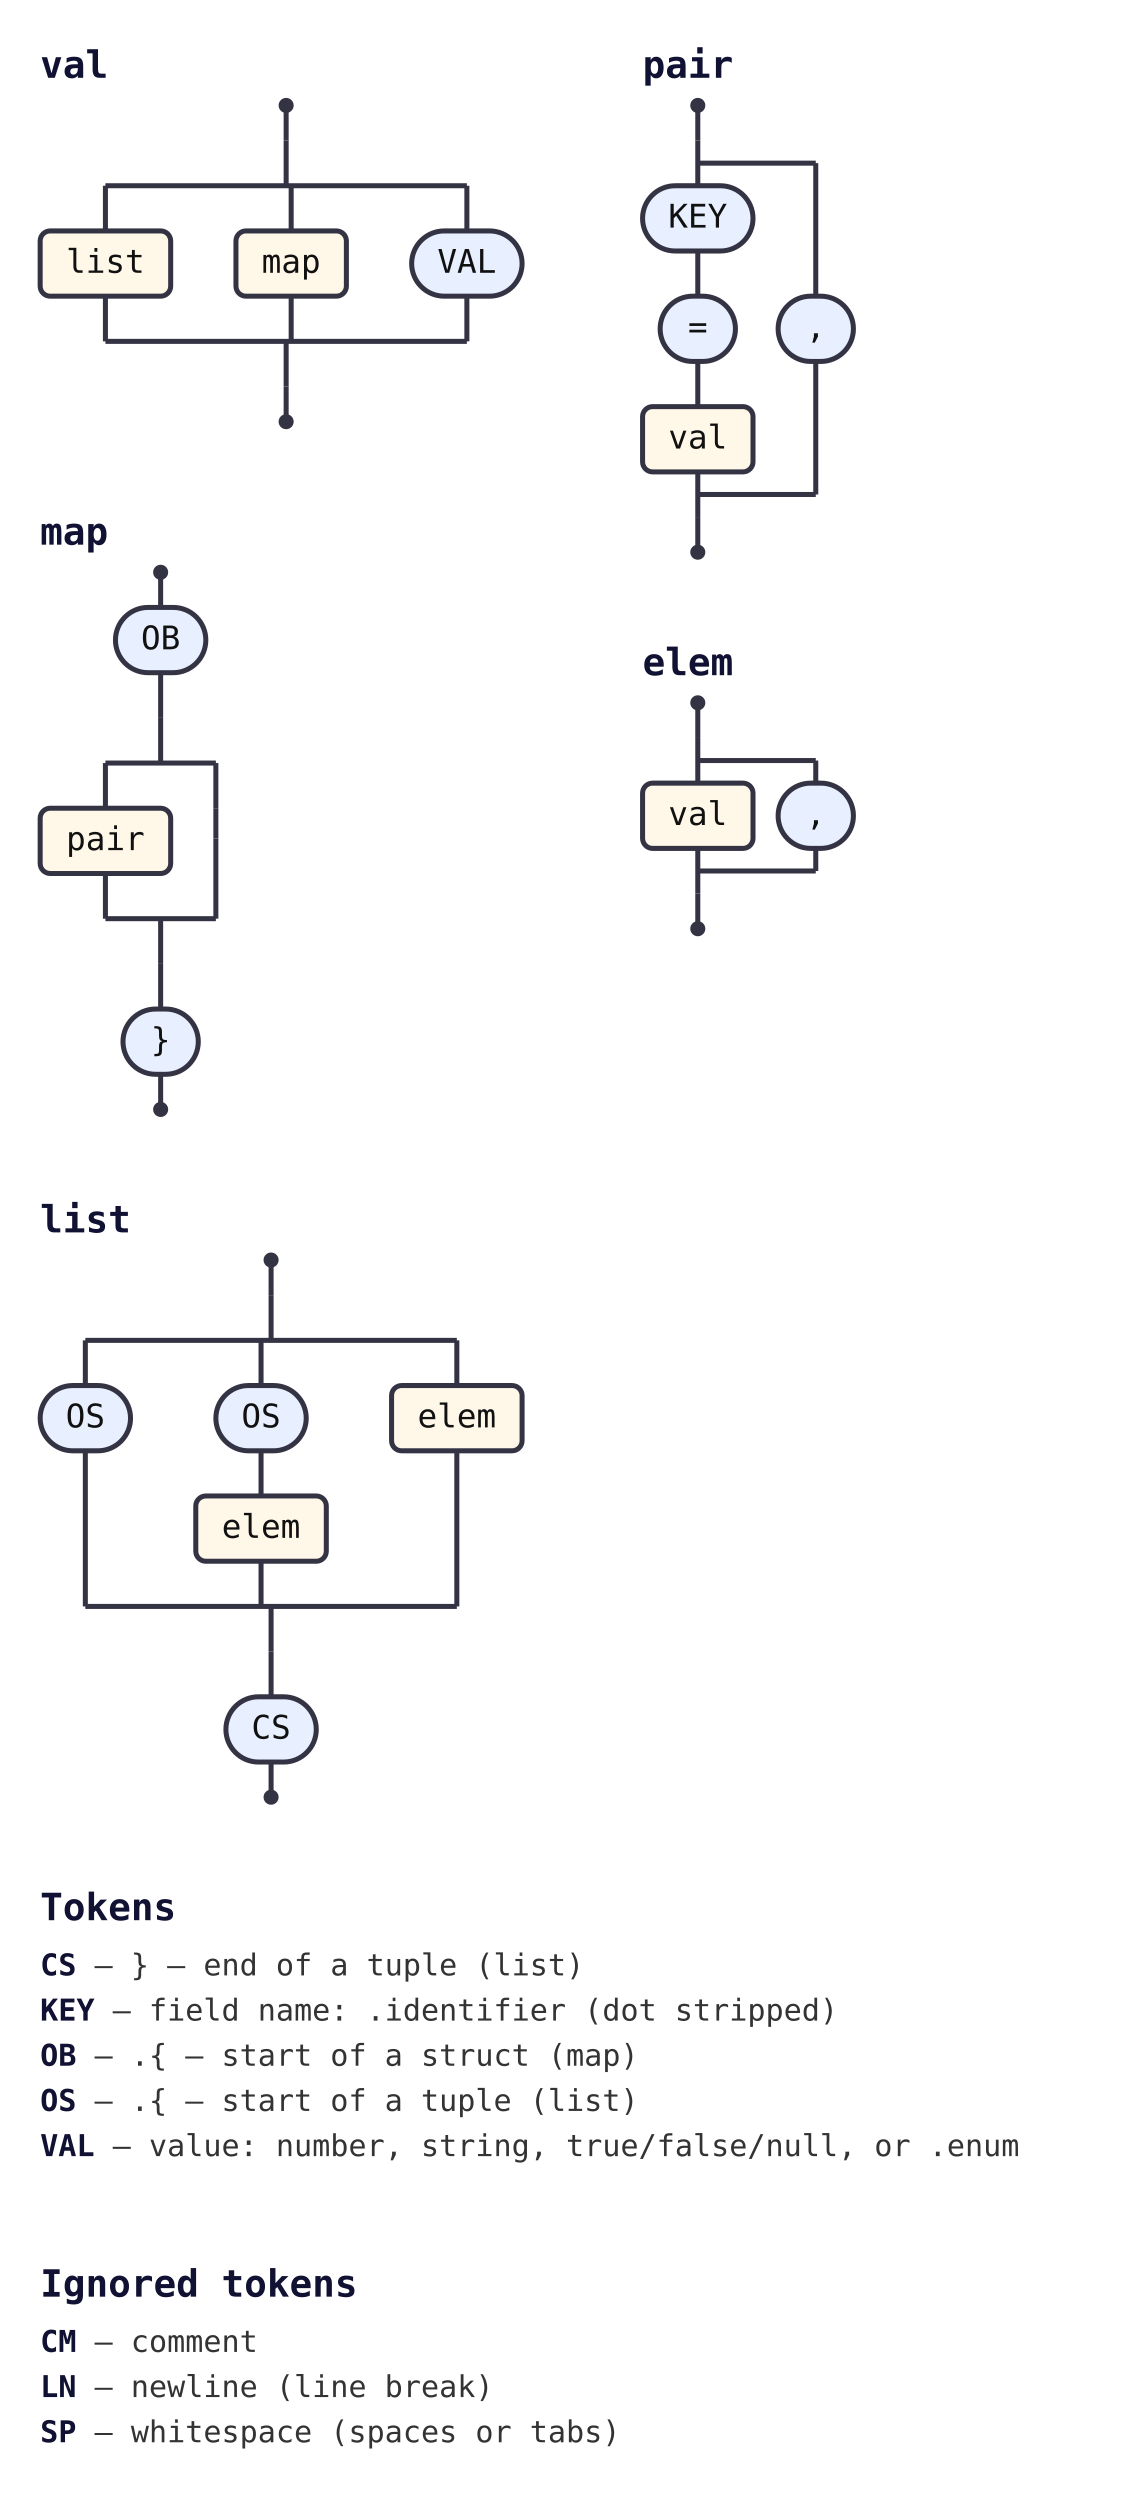
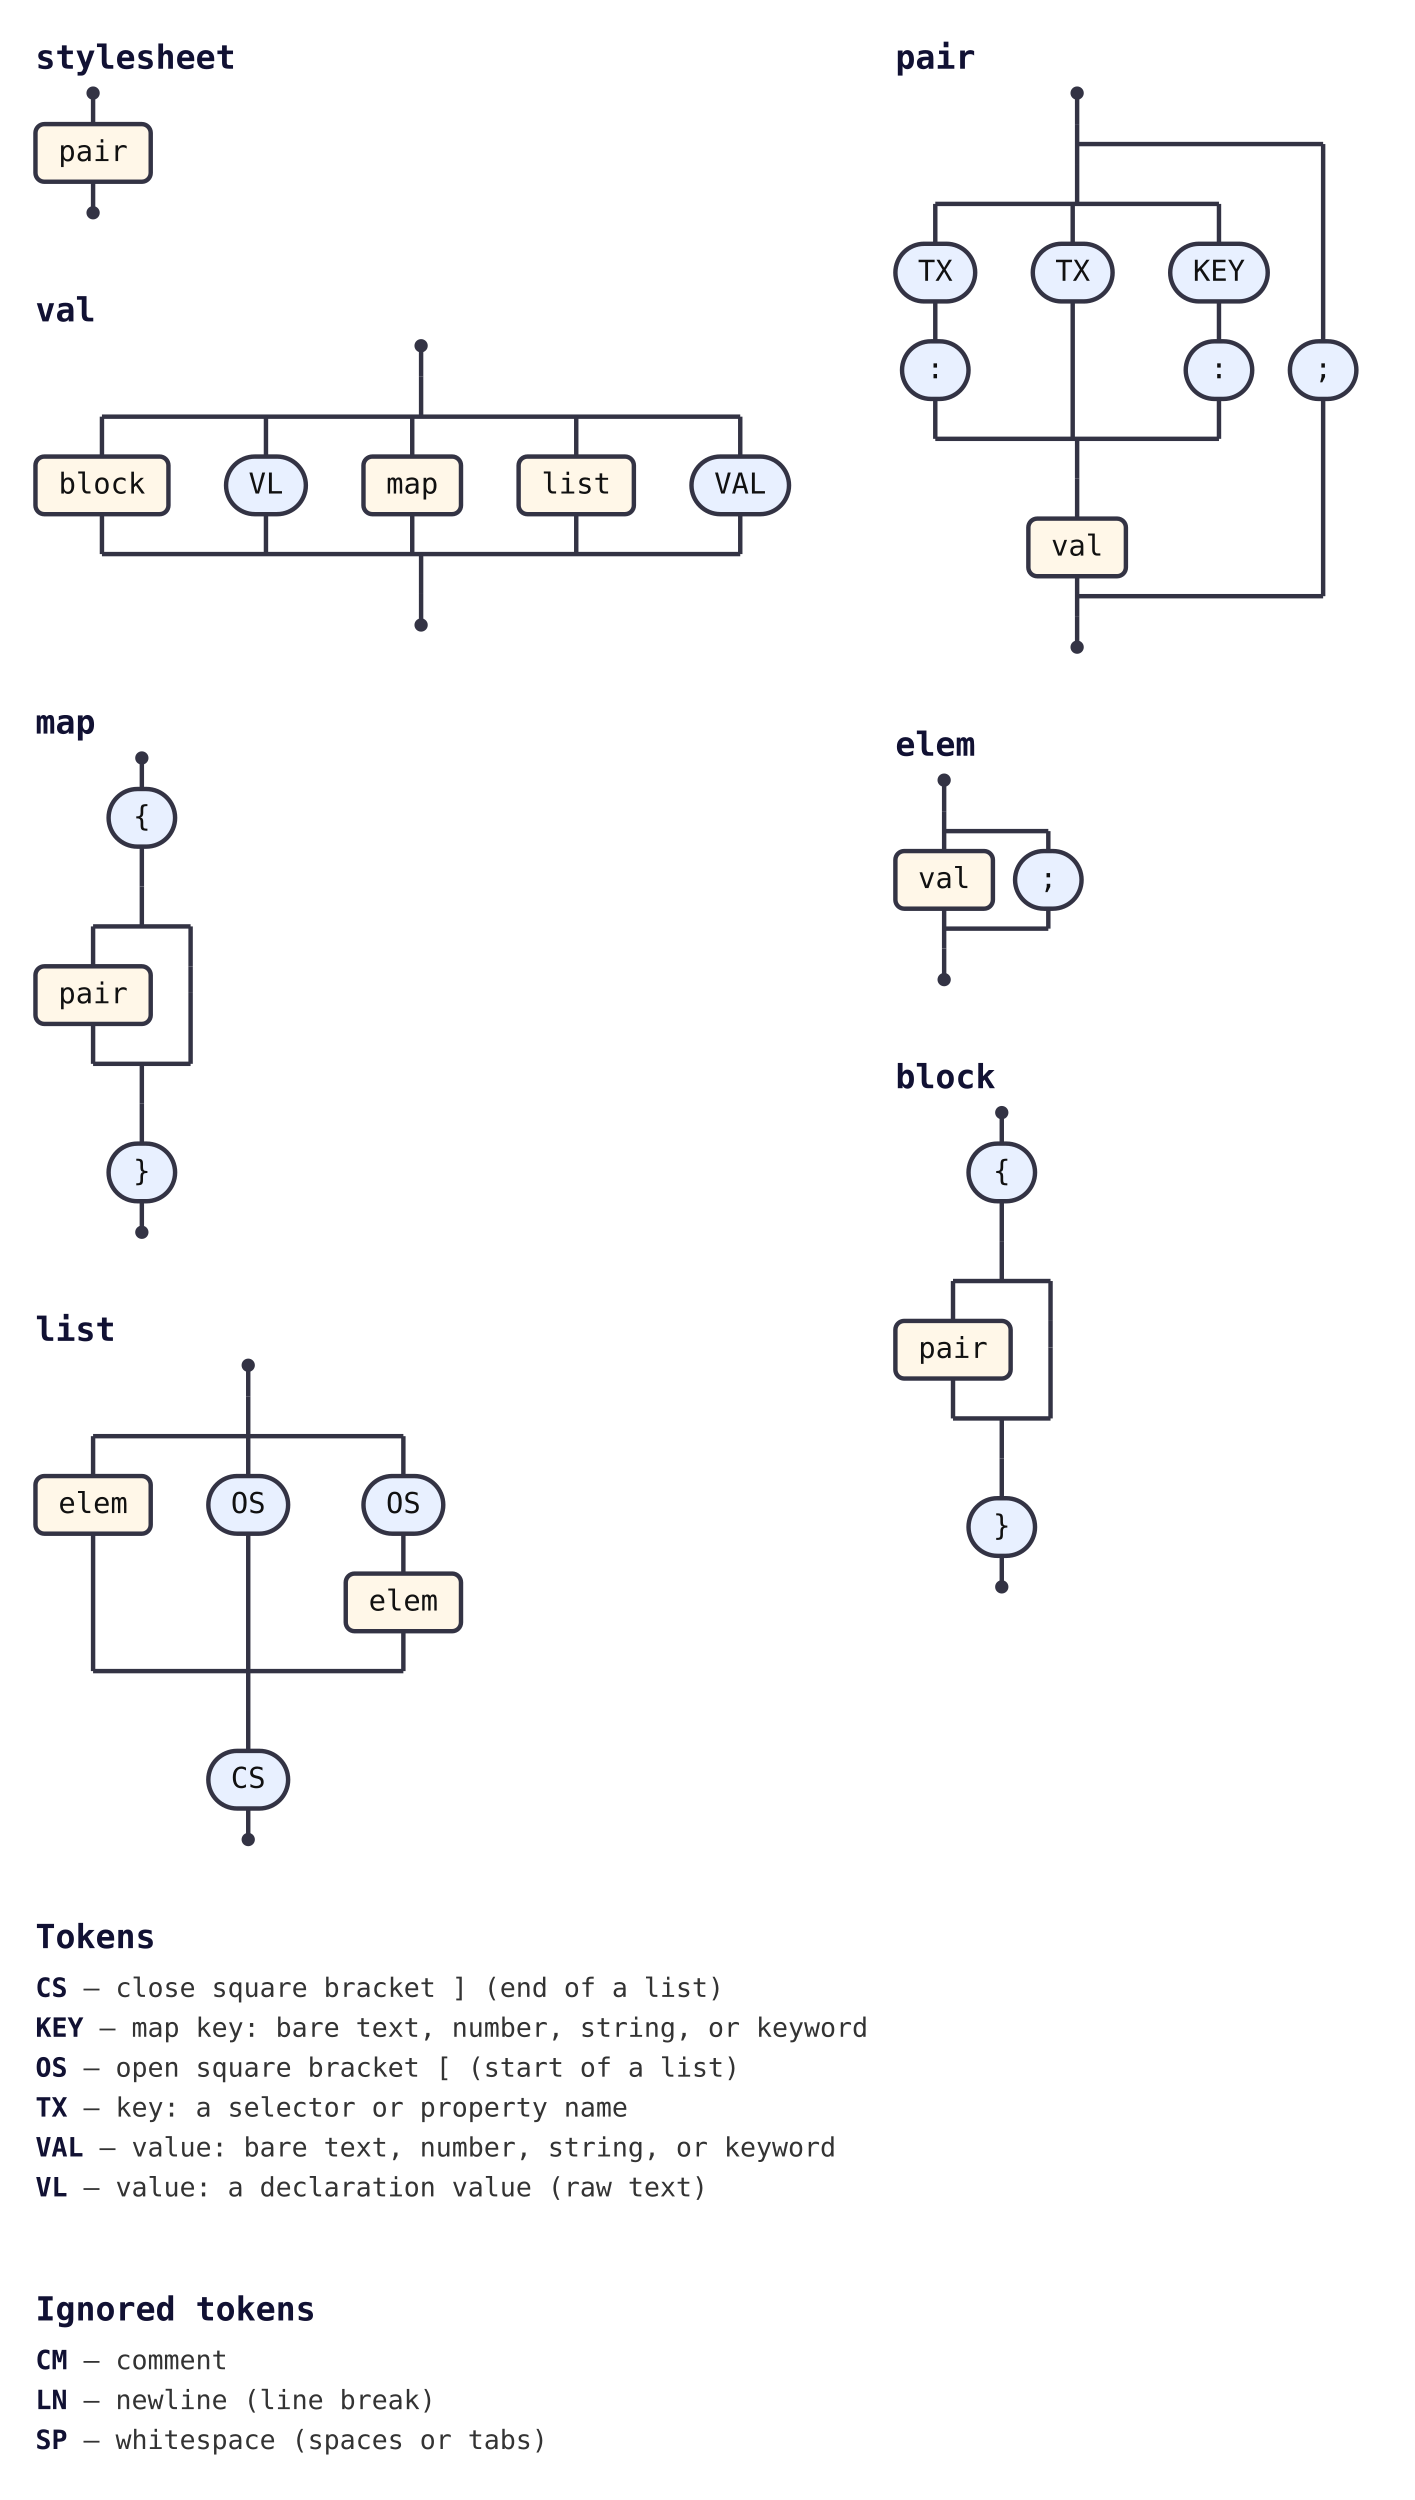
- <svg xmlns="http://www.w3.org/2000/svg" class="railroad" width="452" height="996" viewBox="0 0 452 996">
+ <svg xmlns="http://www.w3.org/2000/svg" class="railroad" width="638" height="1128" viewBox="0 0 638 1128">
  <style>svg.railroad{background:#fff;font-family:monospace;font-size:13px}.rr-line{stroke:#334;stroke-width:2;fill:none}.rr-cap{fill:#334}.rr-term{fill:#e8f0ff;stroke:#334;stroke-width:2}.rr-nonterm{fill:#fff7e8;stroke:#334;stroke-width:2}.rr-label{fill:#111;text-anchor:middle;dominant-baseline:middle}.rr-comment{fill:#666;font-style:italic;text-anchor:middle;dominant-baseline:middle}.rr-title{fill:#113;font-weight:bold;font-size:15px}.rr-legend{fill:#333;font-size:12px}.rr-legend-tok{fill:#113;font-weight:bold}a:hover .rr-nonterm{fill:#ffe6b3;cursor:pointer}</style>
  <g>
+     <g id="stylesheet">
+       <text class="rr-title" x="16" y="31">stylesheet</text>
+       <circle class="rr-cap" cx="42" cy="42" r="3" />
+       <path class="rr-line" d="M42 42V56" />
+       <a href="#pair">
+         <rect class="rr-nonterm" x="16" y="56" width="52" height="26" rx="4" ry="4" />
+         <text class="rr-label" x="42" y="69">pair</text>
+       </a>
+       <path class="rr-line" d="M42 82V96" />
+       <circle class="rr-cap" cx="42" cy="96" r="3" />
+     </g>
    <g id="val">
-       <text class="rr-title" x="16" y="31">val</text>
-       <circle class="rr-cap" cx="114" cy="42" r="3" />
-       <path class="rr-line" d="M114 42V56" />
-       <path class="rr-line" d="M114 56V74" />
-       <path class="rr-line" d="M42 74H186" />
-       <path class="rr-line" d="M42 136H186" />
-       <path class="rr-line" d="M114 136V154" />
-       <path class="rr-line" d="M42 74V92" />
+       <text class="rr-title" x="16" y="145">val</text>
+       <circle class="rr-cap" cx="190" cy="156" r="3" />
+       <path class="rr-line" d="M190 156V170" />
+       <path class="rr-line" d="M190 170V188" />
+       <path class="rr-line" d="M46 188H334" />
+       <path class="rr-line" d="M46 250H334" />
+       <path class="rr-line" d="M190 250V268" />
+       <path class="rr-line" d="M46 188V206" />
+       <a href="#block">
+         <rect class="rr-nonterm" x="16" y="206" width="60" height="26" rx="4" ry="4" />
+         <text class="rr-label" x="46" y="219">block</text>
+       </a>
+       <path class="rr-line" d="M46 232V250" />
+       <path class="rr-line" d="M120 188V206" />
+       <rect class="rr-term" x="102" y="206" width="36" height="26" rx="13" ry="13" />
+       <text class="rr-label" x="120" y="219">VL</text>
+       <path class="rr-line" d="M120 232V250" />
+       <path class="rr-line" d="M186 188V206" />
+       <a href="#map">
+         <rect class="rr-nonterm" x="164" y="206" width="44" height="26" rx="4" ry="4" />
+         <text class="rr-label" x="186" y="219">map</text>
+       </a>
+       <path class="rr-line" d="M186 232V250" />
+       <path class="rr-line" d="M260 188V206" />
      <a href="#list">
-         <rect class="rr-nonterm" x="16" y="92" width="52" height="26" rx="4" ry="4" />
-         <text class="rr-label" x="42" y="105">list</text>
-       </a>
-       <path class="rr-line" d="M42 118V136" />
-       <path class="rr-line" d="M116 74V92" />
-       <a href="#map">
-         <rect class="rr-nonterm" x="94" y="92" width="44" height="26" rx="4" ry="4" />
-         <text class="rr-label" x="116" y="105">map</text>
-       </a>
-       <path class="rr-line" d="M116 118V136" />
-       <path class="rr-line" d="M186 74V92" />
-       <rect class="rr-term" x="164" y="92" width="44" height="26" rx="13" ry="13" />
-       <text class="rr-label" x="186" y="105">VAL</text>
-       <path class="rr-line" d="M186 118V136" />
-       <path class="rr-line" d="M114 154V168" />
-       <circle class="rr-cap" cx="114" cy="168" r="3" />
+         <rect class="rr-nonterm" x="234" y="206" width="52" height="26" rx="4" ry="4" />
+         <text class="rr-label" x="260" y="219">list</text>
+       </a>
+       <path class="rr-line" d="M260 232V250" />
+       <path class="rr-line" d="M334 188V206" />
+       <rect class="rr-term" x="312" y="206" width="44" height="26" rx="13" ry="13" />
+       <text class="rr-label" x="334" y="219">VAL</text>
+       <path class="rr-line" d="M334 232V250" />
+       <path class="rr-line" d="M190 268V282" />
+       <circle class="rr-cap" cx="190" cy="282" r="3" />
    </g>
    <g id="map">
-       <text class="rr-title" x="16" y="217">map</text>
-       <circle class="rr-cap" cx="64" cy="228" r="3" />
-       <path class="rr-line" d="M64 228V242" />
-       <rect class="rr-term" x="46" y="242" width="36" height="26" rx="13" ry="13" />
-       <text class="rr-label" x="64" y="255">OB</text>
-       <path class="rr-line" d="M64 268V286" />
-       <path class="rr-line" d="M64 286V304" />
-       <path class="rr-line" d="M42 304H86" />
-       <path class="rr-line" d="M42 366H86" />
-       <path class="rr-line" d="M64 366V384" />
-       <path class="rr-line" d="M42 304V322" />
+       <text class="rr-title" x="16" y="331">map</text>
+       <circle class="rr-cap" cx="64" cy="342" r="3" />
+       <path class="rr-line" d="M64 342V356" />
+       <rect class="rr-term" x="49" y="356" width="30" height="26" rx="13" ry="13" />
+       <text class="rr-label" x="64" y="369">{</text>
+       <path class="rr-line" d="M64 382V400" />
+       <path class="rr-line" d="M64 400V418" />
+       <path class="rr-line" d="M42 418H86" />
+       <path class="rr-line" d="M42 480H86" />
+       <path class="rr-line" d="M64 480V498" />
+       <path class="rr-line" d="M42 418V436" />
      <a href="#pair">
-         <rect class="rr-nonterm" x="16" y="322" width="52" height="26" rx="4" ry="4" />
-         <text class="rr-label" x="42" y="335">pair</text>
-       </a>
-       <path class="rr-line" d="M42 348V366" />
-       <path class="rr-line" d="M86 304V322" />
-       <path class="rr-line" d="M86 322V334" />
-       <path class="rr-line" d="M86 334V366" />
-       <path class="rr-line" d="M64 384V402" />
-       <rect class="rr-term" x="49" y="402" width="30" height="26" rx="13" ry="13" />
-       <text class="rr-label" x="64" y="415">}</text>
-       <path class="rr-line" d="M64 428V442" />
-       <circle class="rr-cap" cx="64" cy="442" r="3" />
+         <rect class="rr-nonterm" x="16" y="436" width="52" height="26" rx="4" ry="4" />
+         <text class="rr-label" x="42" y="449">pair</text>
+       </a>
+       <path class="rr-line" d="M42 462V480" />
+       <path class="rr-line" d="M86 418V436" />
+       <path class="rr-line" d="M86 436V448" />
+       <path class="rr-line" d="M86 448V480" />
+       <path class="rr-line" d="M64 498V516" />
+       <rect class="rr-term" x="49" y="516" width="30" height="26" rx="13" ry="13" />
+       <text class="rr-label" x="64" y="529">}</text>
+       <path class="rr-line" d="M64 542V556" />
+       <circle class="rr-cap" cx="64" cy="556" r="3" />
    </g>
    <g id="list">
-       <text class="rr-title" x="16" y="491">list</text>
-       <circle class="rr-cap" cx="108" cy="502" r="3" />
-       <path class="rr-line" d="M108 502V516" />
-       <path class="rr-line" d="M108 516V534" />
-       <path class="rr-line" d="M34 534H182" />
-       <path class="rr-line" d="M34 640H182" />
-       <path class="rr-line" d="M108 640V658" />
-       <path class="rr-line" d="M34 534V552" />
-       <rect class="rr-term" x="16" y="552" width="36" height="26" rx="13" ry="13" />
-       <text class="rr-label" x="34" y="565">OS</text>
-       <path class="rr-line" d="M34 578V640" />
-       <path class="rr-line" d="M104 534V552" />
-       <rect class="rr-term" x="86" y="552" width="36" height="26" rx="13" ry="13" />
-       <text class="rr-label" x="104" y="565">OS</text>
-       <path class="rr-line" d="M104 578V596" />
+       <text class="rr-title" x="16" y="605">list</text>
+       <circle class="rr-cap" cx="112" cy="616" r="3" />
+       <path class="rr-line" d="M112 616V630" />
+       <path class="rr-line" d="M112 630V648" />
+       <path class="rr-line" d="M42 648H182" />
+       <path class="rr-line" d="M42 754H182" />
+       <path class="rr-line" d="M112 754V772" />
+       <path class="rr-line" d="M42 648V666" />
      <a href="#elem">
-         <rect class="rr-nonterm" x="78" y="596" width="52" height="26" rx="4" ry="4" />
-         <text class="rr-label" x="104" y="609">elem</text>
-       </a>
-       <path class="rr-line" d="M104 622V640" />
-       <path class="rr-line" d="M182 534V552" />
+         <rect class="rr-nonterm" x="16" y="666" width="52" height="26" rx="4" ry="4" />
+         <text class="rr-label" x="42" y="679">elem</text>
+       </a>
+       <path class="rr-line" d="M42 692V754" />
+       <path class="rr-line" d="M112 648V666" />
+       <rect class="rr-term" x="94" y="666" width="36" height="26" rx="13" ry="13" />
+       <text class="rr-label" x="112" y="679">OS</text>
+       <path class="rr-line" d="M112 692V754" />
+       <path class="rr-line" d="M182 648V666" />
+       <rect class="rr-term" x="164" y="666" width="36" height="26" rx="13" ry="13" />
+       <text class="rr-label" x="182" y="679">OS</text>
+       <path class="rr-line" d="M182 692V710" />
      <a href="#elem">
-         <rect class="rr-nonterm" x="156" y="552" width="52" height="26" rx="4" ry="4" />
-         <text class="rr-label" x="182" y="565">elem</text>
-       </a>
-       <path class="rr-line" d="M182 578V640" />
-       <path class="rr-line" d="M108 658V676" />
-       <rect class="rr-term" x="90" y="676" width="36" height="26" rx="13" ry="13" />
-       <text class="rr-label" x="108" y="689">CS</text>
-       <path class="rr-line" d="M108 702V716" />
-       <circle class="rr-cap" cx="108" cy="716" r="3" />
+         <rect class="rr-nonterm" x="156" y="710" width="52" height="26" rx="4" ry="4" />
+         <text class="rr-label" x="182" y="723">elem</text>
+       </a>
+       <path class="rr-line" d="M182 736V754" />
+       <path class="rr-line" d="M112 772V790" />
+       <rect class="rr-term" x="94" y="790" width="36" height="26" rx="13" ry="13" />
+       <text class="rr-label" x="112" y="803">CS</text>
+       <path class="rr-line" d="M112 816V830" />
+       <circle class="rr-cap" cx="112" cy="830" r="3" />
    </g>
    <g id="pair">
-       <text class="rr-title" x="256" y="31">pair</text>
-       <circle class="rr-cap" cx="278" cy="42" r="3" />
-       <path class="rr-line" d="M278 42V56" />
-       <path class="rr-line" d="M278 56V74" />
-       <rect class="rr-term" x="256" y="74" width="44" height="26" rx="13" ry="13" />
-       <text class="rr-label" x="278" y="87">KEY</text>
-       <path class="rr-line" d="M278 100V118" />
-       <rect class="rr-term" x="263" y="118" width="30" height="26" rx="13" ry="13" />
-       <text class="rr-label" x="278" y="131">=</text>
-       <path class="rr-line" d="M278 144V162" />
+       <text class="rr-title" x="404" y="31">pair</text>
+       <circle class="rr-cap" cx="486" cy="42" r="3" />
+       <path class="rr-line" d="M486 42V56" />
+       <path class="rr-line" d="M486 56V74" />
+       <path class="rr-line" d="M486 74V92" />
+       <path class="rr-line" d="M422 92H550" />
+       <path class="rr-line" d="M422 198H550" />
+       <path class="rr-line" d="M486 198V216" />
+       <path class="rr-line" d="M422 92V110" />
+       <rect class="rr-term" x="404" y="110" width="36" height="26" rx="13" ry="13" />
+       <text class="rr-label" x="422" y="123">TX</text>
+       <path class="rr-line" d="M422 136V154" />
+       <rect class="rr-term" x="407" y="154" width="30" height="26" rx="13" ry="13" />
+       <text class="rr-label" x="422" y="167">:</text>
+       <path class="rr-line" d="M422 180V198" />
+       <path class="rr-line" d="M484 92V110" />
+       <rect class="rr-term" x="466" y="110" width="36" height="26" rx="13" ry="13" />
+       <text class="rr-label" x="484" y="123">TX</text>
+       <path class="rr-line" d="M484 136V198" />
+       <path class="rr-line" d="M550 92V110" />
+       <rect class="rr-term" x="528" y="110" width="44" height="26" rx="13" ry="13" />
+       <text class="rr-label" x="550" y="123">KEY</text>
+       <path class="rr-line" d="M550 136V154" />
+       <rect class="rr-term" x="535" y="154" width="30" height="26" rx="13" ry="13" />
+       <text class="rr-label" x="550" y="167">:</text>
+       <path class="rr-line" d="M550 180V198" />
+       <path class="rr-line" d="M486 216V234" />
      <a href="#val">
-         <rect class="rr-nonterm" x="256" y="162" width="44" height="26" rx="4" ry="4" />
-         <text class="rr-label" x="278" y="175">val</text>
-       </a>
-       <path class="rr-line" d="M278 188V206" />
-       <path class="rr-line" d="M278 197H325" />
-       <path class="rr-line" d="M278 65H325" />
-       <path class="rr-line" d="M325 144V197" />
-       <path class="rr-line" d="M325 65V118" />
-       <rect class="rr-term" x="310" y="118" width="30" height="26" rx="13" ry="13" />
-       <text class="rr-label" x="325" y="131">,</text>
-       <path class="rr-line" d="M278 206V220" />
-       <circle class="rr-cap" cx="278" cy="220" r="3" />
+         <rect class="rr-nonterm" x="464" y="234" width="44" height="26" rx="4" ry="4" />
+         <text class="rr-label" x="486" y="247">val</text>
+       </a>
+       <path class="rr-line" d="M486 260V278" />
+       <path class="rr-line" d="M486 269H597" />
+       <path class="rr-line" d="M486 65H597" />
+       <path class="rr-line" d="M597 180V269" />
+       <path class="rr-line" d="M597 65V154" />
+       <rect class="rr-term" x="582" y="154" width="30" height="26" rx="13" ry="13" />
+       <text class="rr-label" x="597" y="167">;</text>
+       <path class="rr-line" d="M486 278V292" />
+       <circle class="rr-cap" cx="486" cy="292" r="3" />
    </g>
    <g id="elem">
-       <text class="rr-title" x="256" y="269">elem</text>
-       <circle class="rr-cap" cx="278" cy="280" r="3" />
-       <path class="rr-line" d="M278 280V294" />
-       <path class="rr-line" d="M278 294V312" />
+       <text class="rr-title" x="404" y="341">elem</text>
+       <circle class="rr-cap" cx="426" cy="352" r="3" />
+       <path class="rr-line" d="M426 352V366" />
+       <path class="rr-line" d="M426 366V384" />
      <a href="#val">
-         <rect class="rr-nonterm" x="256" y="312" width="44" height="26" rx="4" ry="4" />
-         <text class="rr-label" x="278" y="325">val</text>
-       </a>
-       <path class="rr-line" d="M278 338V356" />
-       <path class="rr-line" d="M278 347H325" />
-       <path class="rr-line" d="M278 303H325" />
-       <path class="rr-line" d="M325 338V347" />
-       <path class="rr-line" d="M325 303V312" />
-       <rect class="rr-term" x="310" y="312" width="30" height="26" rx="13" ry="13" />
-       <text class="rr-label" x="325" y="325">,</text>
-       <path class="rr-line" d="M278 356V370" />
-       <circle class="rr-cap" cx="278" cy="370" r="3" />
-     </g>
-     <text class="rr-title" x="16" y="765">Tokens</text>
-     <text class="rr-legend" x="16" y="787">
-       <tspan class="rr-legend-tok">CS</tspan>  —  } — end of a tuple (list)</text>
-     <text class="rr-legend" x="16" y="805">
-       <tspan class="rr-legend-tok">KEY</tspan>  —  field name: .identifier (dot stripped)</text>
-     <text class="rr-legend" x="16" y="823">
-       <tspan class="rr-legend-tok">OB</tspan>  —  .{ — start of a struct (map)</text>
-     <text class="rr-legend" x="16" y="841">
-       <tspan class="rr-legend-tok">OS</tspan>  —  .{ — start of a tuple (list)</text>
-     <text class="rr-legend" x="16" y="859">
-       <tspan class="rr-legend-tok">VAL</tspan>  —  value: number, string, true/false/null, or .enum</text>
-     <text class="rr-title" x="16" y="915">Ignored tokens</text>
+         <rect class="rr-nonterm" x="404" y="384" width="44" height="26" rx="4" ry="4" />
+         <text class="rr-label" x="426" y="397">val</text>
+       </a>
+       <path class="rr-line" d="M426 410V428" />
+       <path class="rr-line" d="M426 419H473" />
+       <path class="rr-line" d="M426 375H473" />
+       <path class="rr-line" d="M473 410V419" />
+       <path class="rr-line" d="M473 375V384" />
+       <rect class="rr-term" x="458" y="384" width="30" height="26" rx="13" ry="13" />
+       <text class="rr-label" x="473" y="397">;</text>
+       <path class="rr-line" d="M426 428V442" />
+       <circle class="rr-cap" cx="426" cy="442" r="3" />
+     </g>
+     <g id="block">
+       <text class="rr-title" x="404" y="491">block</text>
+       <circle class="rr-cap" cx="452" cy="502" r="3" />
+       <path class="rr-line" d="M452 502V516" />
+       <rect class="rr-term" x="437" y="516" width="30" height="26" rx="13" ry="13" />
+       <text class="rr-label" x="452" y="529">{</text>
+       <path class="rr-line" d="M452 542V560" />
+       <path class="rr-line" d="M452 560V578" />
+       <path class="rr-line" d="M430 578H474" />
+       <path class="rr-line" d="M430 640H474" />
+       <path class="rr-line" d="M452 640V658" />
+       <path class="rr-line" d="M430 578V596" />
+       <a href="#pair">
+         <rect class="rr-nonterm" x="404" y="596" width="52" height="26" rx="4" ry="4" />
+         <text class="rr-label" x="430" y="609">pair</text>
+       </a>
+       <path class="rr-line" d="M430 622V640" />
+       <path class="rr-line" d="M474 578V596" />
+       <path class="rr-line" d="M474 596V608" />
+       <path class="rr-line" d="M474 608V640" />
+       <path class="rr-line" d="M452 658V676" />
+       <rect class="rr-term" x="437" y="676" width="30" height="26" rx="13" ry="13" />
+       <text class="rr-label" x="452" y="689">}</text>
+       <path class="rr-line" d="M452 702V716" />
+       <circle class="rr-cap" cx="452" cy="716" r="3" />
+     </g>
+     <text class="rr-title" x="16" y="879">Tokens</text>
+     <text class="rr-legend" x="16" y="901">
+       <tspan class="rr-legend-tok">CS</tspan>  —  close square bracket ] (end of a list)</text>
+     <text class="rr-legend" x="16" y="919">
+       <tspan class="rr-legend-tok">KEY</tspan>  —  map key: bare text, number, string, or keyword</text>
    <text class="rr-legend" x="16" y="937">
+       <tspan class="rr-legend-tok">OS</tspan>  —  open square bracket [ (start of a list)</text>
+     <text class="rr-legend" x="16" y="955">
+       <tspan class="rr-legend-tok">TX</tspan>  —  key: a selector or property name</text>
+     <text class="rr-legend" x="16" y="973">
+       <tspan class="rr-legend-tok">VAL</tspan>  —  value: bare text, number, string, or keyword</text>
+     <text class="rr-legend" x="16" y="991">
+       <tspan class="rr-legend-tok">VL</tspan>  —  value: a declaration value (raw text)</text>
+     <text class="rr-title" x="16" y="1047">Ignored tokens</text>
+     <text class="rr-legend" x="16" y="1069">
      <tspan class="rr-legend-tok">CM</tspan>  —  comment</text>
-     <text class="rr-legend" x="16" y="955">
+     <text class="rr-legend" x="16" y="1087">
      <tspan class="rr-legend-tok">LN</tspan>  —  newline (line break)</text>
-     <text class="rr-legend" x="16" y="973">
+     <text class="rr-legend" x="16" y="1105">
      <tspan class="rr-legend-tok">SP</tspan>  —  whitespace (spaces or tabs)</text>
  </g>
</svg>
